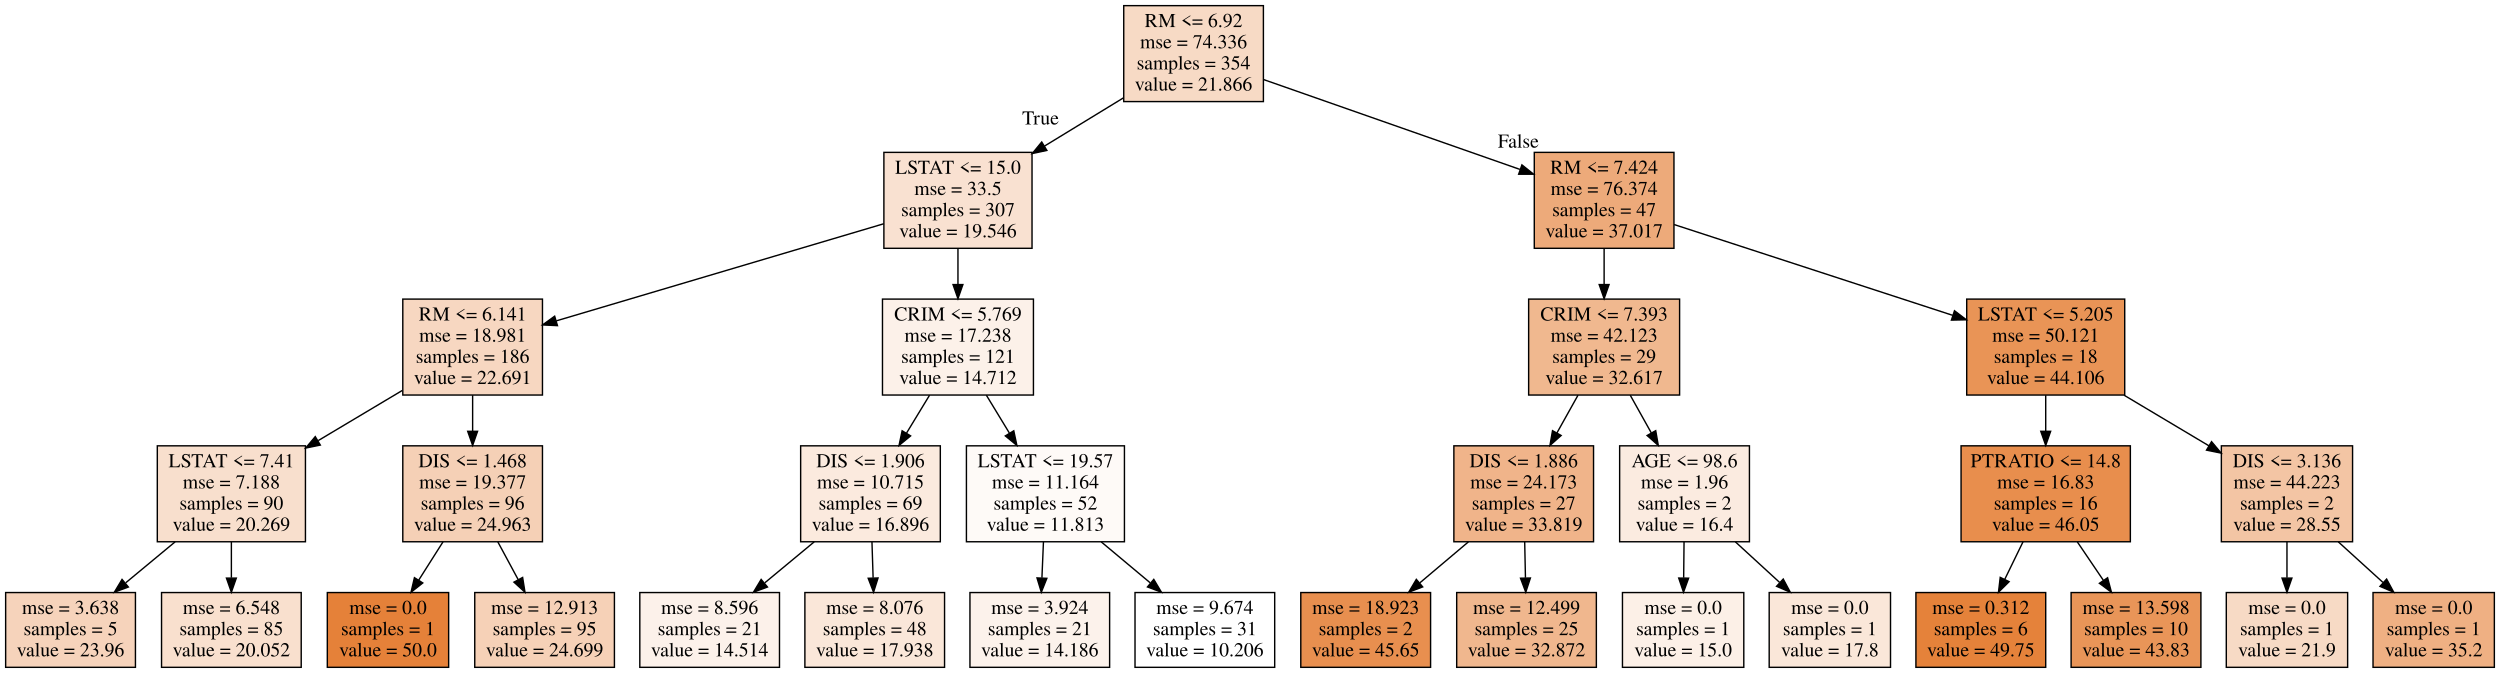
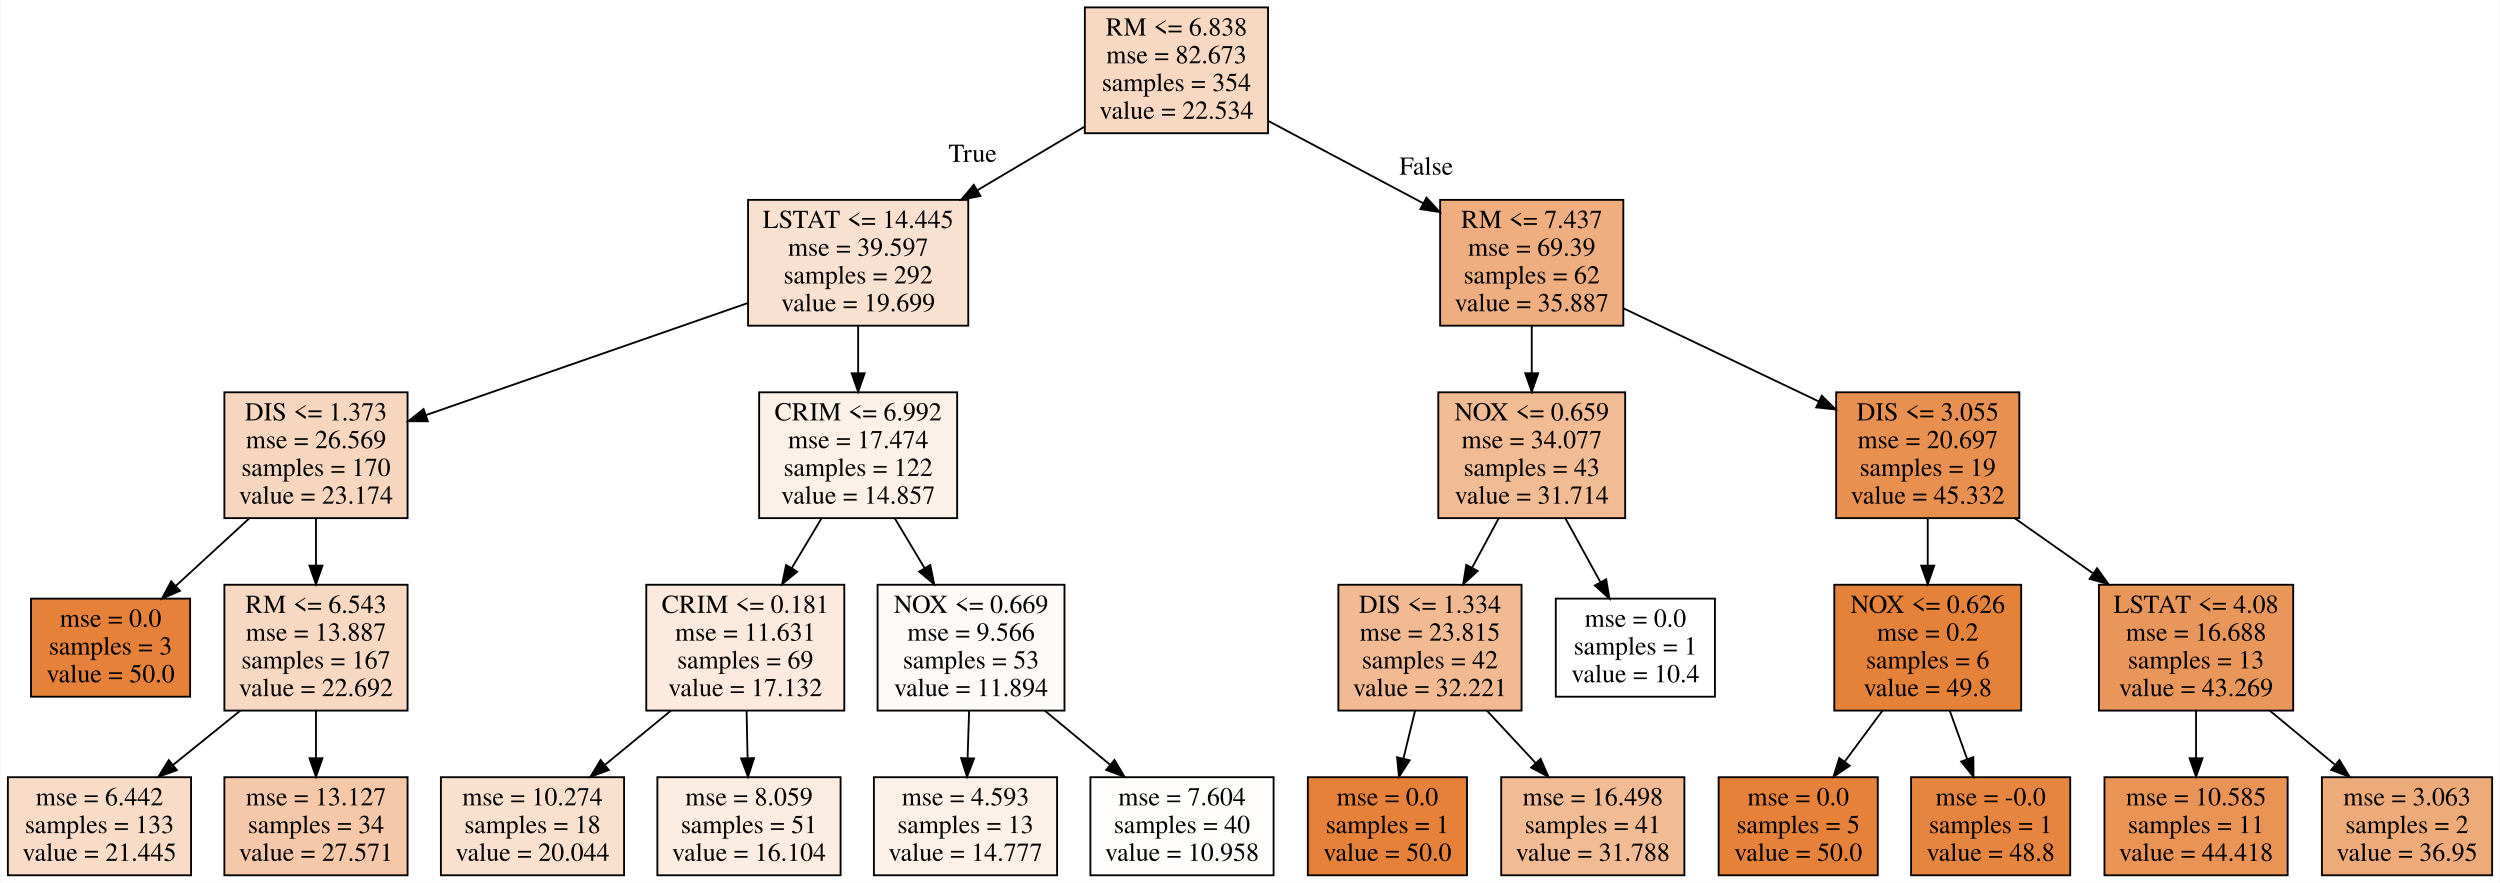
- <svg xmlns="http://www.w3.org/2000/svg" width="1772pt" height="477pt" viewBox="0.00 0.00 1772.00 477.00">
+ <svg xmlns="http://www.w3.org/2000/svg" width="1351pt" height="477pt" viewBox="0.00 0.00 1350.50 477.00">
  <g id="graph0" class="graph" transform="scale(1 1) rotate(0) translate(4 473)">
-     <polygon fill="white" stroke="transparent" points="-4,4 -4,-473 1768,-473 1768,4 -4,4" />
+     <polygon fill="white" stroke="transparent" points="-4,4 -4,-473 1346.5,-473 1346.5,4 -4,4" />
    <g id="node1" class="node">
-       <polygon fill="#f7dac5" stroke="black" points="891.5,-469 792.5,-469 792.5,-401 891.5,-401 891.5,-469" />
-       <text text-anchor="middle" x="842" y="-453.8" font-family="Times,serif" font-size="14.00">RM &lt;= 6.92</text>
-       <text text-anchor="middle" x="842" y="-438.8" font-family="Times,serif" font-size="14.00">mse = 74.336</text>
-       <text text-anchor="middle" x="842" y="-423.8" font-family="Times,serif" font-size="14.00">samples = 354</text>
-       <text text-anchor="middle" x="842" y="-408.8" font-family="Times,serif" font-size="14.00">value = 21.866</text>
+       <polygon fill="#f7d8c2" stroke="black" points="681,-469 582,-469 582,-401 681,-401 681,-469" />
+       <text text-anchor="middle" x="631.5" y="-453.8" font-family="Times,serif" font-size="14.00">RM &lt;= 6.838</text>
+       <text text-anchor="middle" x="631.5" y="-438.8" font-family="Times,serif" font-size="14.00">mse = 82.673</text>
+       <text text-anchor="middle" x="631.5" y="-423.8" font-family="Times,serif" font-size="14.00">samples = 354</text>
+       <text text-anchor="middle" x="631.5" y="-408.8" font-family="Times,serif" font-size="14.00">value = 22.534</text>
    </g>
    <g id="node2" class="node">
-       <polygon fill="#f9e1d1" stroke="black" points="727.5,-365 622.5,-365 622.5,-297 727.5,-297 727.5,-365" />
-       <text text-anchor="middle" x="675" y="-349.8" font-family="Times,serif" font-size="14.00">LSTAT &lt;= 15.0</text>
-       <text text-anchor="middle" x="675" y="-334.8" font-family="Times,serif" font-size="14.00">mse = 33.5</text>
-       <text text-anchor="middle" x="675" y="-319.8" font-family="Times,serif" font-size="14.00">samples = 307</text>
-       <text text-anchor="middle" x="675" y="-304.8" font-family="Times,serif" font-size="14.00">value = 19.546</text>
+       <polygon fill="#f9e1d1" stroke="black" points="519,-365 400,-365 400,-297 519,-297 519,-365" />
+       <text text-anchor="middle" x="459.5" y="-349.8" font-family="Times,serif" font-size="14.00">LSTAT &lt;= 14.445</text>
+       <text text-anchor="middle" x="459.5" y="-334.8" font-family="Times,serif" font-size="14.00">mse = 39.597</text>
+       <text text-anchor="middle" x="459.5" y="-319.8" font-family="Times,serif" font-size="14.00">samples = 292</text>
+       <text text-anchor="middle" x="459.5" y="-304.8" font-family="Times,serif" font-size="14.00">value = 19.699</text>
    </g>
    <g id="edge1" class="edge">
-       <path fill="none" stroke="black" d="M792.35,-403.67C774.75,-392.93 754.74,-380.7 736.29,-369.43" />
-       <polygon fill="black" stroke="black" points="738.02,-366.39 727.66,-364.16 734.37,-372.36 738.02,-366.39" />
-       <text text-anchor="middle" x="733.53" y="-384.76" font-family="Times,serif" font-size="14.00">True</text>
+       <path fill="none" stroke="black" d="M581.75,-404.5C563.68,-393.78 543,-381.52 523.85,-370.16" />
+       <polygon fill="black" stroke="black" points="525.56,-367.11 515.18,-365.02 521.99,-373.13 525.56,-367.11" />
+       <text text-anchor="middle" x="521.36" y="-385.54" font-family="Times,serif" font-size="14.00">True</text>
+     </g>
+     <g id="node15" class="node">
+       <polygon fill="#eeae80" stroke="black" points="873,-365 774,-365 774,-297 873,-297 873,-365" />
+       <text text-anchor="middle" x="823.5" y="-349.8" font-family="Times,serif" font-size="14.00">RM &lt;= 7.437</text>
+       <text text-anchor="middle" x="823.5" y="-334.8" font-family="Times,serif" font-size="14.00">mse = 69.39</text>
+       <text text-anchor="middle" x="823.5" y="-319.8" font-family="Times,serif" font-size="14.00">samples = 62</text>
+       <text text-anchor="middle" x="823.5" y="-304.8" font-family="Times,serif" font-size="14.00">value = 35.887</text>
+     </g>
+     <g id="edge14" class="edge">
+       <path fill="none" stroke="black" d="M681.44,-407.47C707,-393.89 738.26,-377.28 764.95,-363.11" />
+       <polygon fill="black" stroke="black" points="766.62,-366.18 773.81,-358.4 763.33,-360 766.62,-366.18" />
+       <text text-anchor="middle" x="766.49" y="-378.61" font-family="Times,serif" font-size="14.00">False</text>
+     </g>
+     <g id="node3" class="node">
+       <polygon fill="#f7d6bf" stroke="black" points="216,-261 117,-261 117,-193 216,-193 216,-261" />
+       <text text-anchor="middle" x="166.5" y="-245.8" font-family="Times,serif" font-size="14.00">DIS &lt;= 1.373</text>
+       <text text-anchor="middle" x="166.5" y="-230.8" font-family="Times,serif" font-size="14.00">mse = 26.569</text>
+       <text text-anchor="middle" x="166.5" y="-215.8" font-family="Times,serif" font-size="14.00">samples = 170</text>
+       <text text-anchor="middle" x="166.5" y="-200.8" font-family="Times,serif" font-size="14.00">value = 23.174</text>
+     </g>
+     <g id="edge2" class="edge">
+       <path fill="none" stroke="black" d="M399.85,-309.24C349.08,-291.56 276.53,-266.3 225.84,-248.66" />
+       <polygon fill="black" stroke="black" points="226.92,-245.33 216.32,-245.35 224.62,-251.94 226.92,-245.33" />
+     </g>
+     <g id="node8" class="node">
+       <polygon fill="#fcf1e9" stroke="black" points="513,-261 406,-261 406,-193 513,-193 513,-261" />
+       <text text-anchor="middle" x="459.5" y="-245.8" font-family="Times,serif" font-size="14.00">CRIM &lt;= 6.992</text>
+       <text text-anchor="middle" x="459.5" y="-230.8" font-family="Times,serif" font-size="14.00">mse = 17.474</text>
+       <text text-anchor="middle" x="459.5" y="-215.8" font-family="Times,serif" font-size="14.00">samples = 122</text>
+       <text text-anchor="middle" x="459.5" y="-200.8" font-family="Times,serif" font-size="14.00">value = 14.857</text>
+     </g>
+     <g id="edge7" class="edge">
+       <path fill="none" stroke="black" d="M459.5,-296.88C459.5,-288.78 459.5,-279.98 459.5,-271.47" />
+       <polygon fill="black" stroke="black" points="463,-271.3 459.5,-261.3 456,-271.3 463,-271.3" />
+     </g>
+     <g id="node4" class="node">
+       <polygon fill="#e58139" stroke="black" points="98.5,-149.5 12.5,-149.5 12.5,-96.5 98.5,-96.5 98.5,-149.5" />
+       <text text-anchor="middle" x="55.5" y="-134.3" font-family="Times,serif" font-size="14.00">mse = 0.0</text>
+       <text text-anchor="middle" x="55.5" y="-119.3" font-family="Times,serif" font-size="14.00">samples = 3</text>
+       <text text-anchor="middle" x="55.5" y="-104.3" font-family="Times,serif" font-size="14.00">value = 50.0</text>
+     </g>
+     <g id="edge3" class="edge">
+       <path fill="none" stroke="black" d="M130.46,-192.88C117.78,-181.23 103.54,-168.14 90.9,-156.53" />
+       <polygon fill="black" stroke="black" points="93,-153.71 83.27,-149.52 88.27,-158.86 93,-153.71" />
+     </g>
+     <g id="node5" class="node">
+       <polygon fill="#f7d8c2" stroke="black" points="216,-157 117,-157 117,-89 216,-89 216,-157" />
+       <text text-anchor="middle" x="166.5" y="-141.8" font-family="Times,serif" font-size="14.00">RM &lt;= 6.543</text>
+       <text text-anchor="middle" x="166.5" y="-126.8" font-family="Times,serif" font-size="14.00">mse = 13.887</text>
+       <text text-anchor="middle" x="166.5" y="-111.8" font-family="Times,serif" font-size="14.00">samples = 167</text>
+       <text text-anchor="middle" x="166.5" y="-96.8" font-family="Times,serif" font-size="14.00">value = 22.692</text>
+     </g>
+     <g id="edge4" class="edge">
+       <path fill="none" stroke="black" d="M166.5,-192.88C166.5,-184.78 166.5,-175.98 166.5,-167.47" />
+       <polygon fill="black" stroke="black" points="170,-167.3 166.5,-157.3 163,-167.3 170,-167.3" />
+     </g>
+     <g id="node6" class="node">
+       <polygon fill="#f8dcc8" stroke="black" points="99,-53 0,-53 0,0 99,0 99,-53" />
+       <text text-anchor="middle" x="49.5" y="-37.8" font-family="Times,serif" font-size="14.00">mse = 6.442</text>
+       <text text-anchor="middle" x="49.5" y="-22.8" font-family="Times,serif" font-size="14.00">samples = 133</text>
+       <text text-anchor="middle" x="49.5" y="-7.8" font-family="Times,serif" font-size="14.00">value = 21.445</text>
+     </g>
+     <g id="edge5" class="edge">
+       <path fill="none" stroke="black" d="M125.58,-88.95C113.8,-79.43 100.97,-69.07 89.26,-59.62" />
+       <polygon fill="black" stroke="black" points="91.34,-56.8 81.36,-53.24 86.94,-62.24 91.34,-56.8" />
+     </g>
+     <g id="node7" class="node">
+       <polygon fill="#f4c8a9" stroke="black" points="216,-53 117,-53 117,0 216,0 216,-53" />
+       <text text-anchor="middle" x="166.5" y="-37.8" font-family="Times,serif" font-size="14.00">mse = 13.127</text>
+       <text text-anchor="middle" x="166.5" y="-22.8" font-family="Times,serif" font-size="14.00">samples = 34</text>
+       <text text-anchor="middle" x="166.5" y="-7.8" font-family="Times,serif" font-size="14.00">value = 27.571</text>
+     </g>
+     <g id="edge6" class="edge">
+       <path fill="none" stroke="black" d="M166.5,-88.95C166.5,-80.72 166.5,-71.85 166.5,-63.48" />
+       <polygon fill="black" stroke="black" points="170,-63.24 166.5,-53.24 163,-63.24 170,-63.24" />
+     </g>
+     <g id="node9" class="node">
+       <polygon fill="#fbeadd" stroke="black" points="452,-157 345,-157 345,-89 452,-89 452,-157" />
+       <text text-anchor="middle" x="398.5" y="-141.8" font-family="Times,serif" font-size="14.00">CRIM &lt;= 0.181</text>
+       <text text-anchor="middle" x="398.5" y="-126.8" font-family="Times,serif" font-size="14.00">mse = 11.631</text>
+       <text text-anchor="middle" x="398.5" y="-111.8" font-family="Times,serif" font-size="14.00">samples = 69</text>
+       <text text-anchor="middle" x="398.5" y="-96.8" font-family="Times,serif" font-size="14.00">value = 17.132</text>
+     </g>
+     <g id="edge8" class="edge">
+       <path fill="none" stroke="black" d="M439.7,-192.88C434.58,-184.33 429.01,-175.01 423.66,-166.07" />
+       <polygon fill="black" stroke="black" points="426.55,-164.09 418.41,-157.3 420.54,-167.68 426.55,-164.09" />
+     </g>
+     <g id="node12" class="node">
+       <polygon fill="#fefaf8" stroke="black" points="571,-157 470,-157 470,-89 571,-89 571,-157" />
+       <text text-anchor="middle" x="520.5" y="-141.8" font-family="Times,serif" font-size="14.00">NOX &lt;= 0.669</text>
+       <text text-anchor="middle" x="520.5" y="-126.8" font-family="Times,serif" font-size="14.00">mse = 9.566</text>
+       <text text-anchor="middle" x="520.5" y="-111.8" font-family="Times,serif" font-size="14.00">samples = 53</text>
+       <text text-anchor="middle" x="520.5" y="-96.8" font-family="Times,serif" font-size="14.00">value = 11.894</text>
+     </g>
+     <g id="edge11" class="edge">
+       <path fill="none" stroke="black" d="M479.3,-192.88C484.42,-184.33 489.99,-175.01 495.34,-166.07" />
+       <polygon fill="black" stroke="black" points="498.46,-167.68 500.59,-157.3 492.45,-164.09 498.46,-167.68" />
+     </g>
+     <g id="node10" class="node">
+       <polygon fill="#f9e0cf" stroke="black" points="333,-53 234,-53 234,0 333,0 333,-53" />
+       <text text-anchor="middle" x="283.5" y="-37.8" font-family="Times,serif" font-size="14.00">mse = 10.274</text>
+       <text text-anchor="middle" x="283.5" y="-22.8" font-family="Times,serif" font-size="14.00">samples = 18</text>
+       <text text-anchor="middle" x="283.5" y="-7.8" font-family="Times,serif" font-size="14.00">value = 20.044</text>
+     </g>
+     <g id="edge9" class="edge">
+       <path fill="none" stroke="black" d="M358.28,-88.95C346.7,-79.43 334.09,-69.07 322.58,-59.62" />
+       <polygon fill="black" stroke="black" points="324.77,-56.88 314.82,-53.24 320.32,-62.29 324.77,-56.88" />
+     </g>
+     <g id="node11" class="node">
+       <polygon fill="#fbede2" stroke="black" points="450,-53 351,-53 351,0 450,0 450,-53" />
+       <text text-anchor="middle" x="400.5" y="-37.8" font-family="Times,serif" font-size="14.00">mse = 8.059</text>
+       <text text-anchor="middle" x="400.5" y="-22.8" font-family="Times,serif" font-size="14.00">samples = 51</text>
+       <text text-anchor="middle" x="400.5" y="-7.8" font-family="Times,serif" font-size="14.00">value = 16.104</text>
+     </g>
+     <g id="edge10" class="edge">
+       <path fill="none" stroke="black" d="M399.2,-88.95C399.37,-80.72 399.56,-71.85 399.74,-63.48" />
+       <polygon fill="black" stroke="black" points="403.24,-63.31 399.96,-53.24 396.24,-63.16 403.24,-63.31" />
+     </g>
+     <g id="node13" class="node">
+       <polygon fill="#fcf1e9" stroke="black" points="567,-53 468,-53 468,0 567,0 567,-53" />
+       <text text-anchor="middle" x="517.5" y="-37.8" font-family="Times,serif" font-size="14.00">mse = 4.593</text>
+       <text text-anchor="middle" x="517.5" y="-22.8" font-family="Times,serif" font-size="14.00">samples = 13</text>
+       <text text-anchor="middle" x="517.5" y="-7.8" font-family="Times,serif" font-size="14.00">value = 14.777</text>
+     </g>
+     <g id="edge12" class="edge">
+       <path fill="none" stroke="black" d="M519.45,-88.95C519.19,-80.72 518.91,-71.85 518.64,-63.48" />
+       <polygon fill="black" stroke="black" points="522.13,-63.12 518.32,-53.24 515.14,-63.34 522.13,-63.12" />
+     </g>
+     <g id="node14" class="node">
+       <polygon fill="#fffdfc" stroke="black" points="684,-53 585,-53 585,0 684,0 684,-53" />
+       <text text-anchor="middle" x="634.5" y="-37.8" font-family="Times,serif" font-size="14.00">mse = 7.604</text>
+       <text text-anchor="middle" x="634.5" y="-22.8" font-family="Times,serif" font-size="14.00">samples = 40</text>
+       <text text-anchor="middle" x="634.5" y="-7.8" font-family="Times,serif" font-size="14.00">value = 10.958</text>
+     </g>
+     <g id="edge13" class="edge">
+       <path fill="none" stroke="black" d="M560.37,-88.95C571.74,-79.53 584.11,-69.27 595.43,-59.89" />
+       <polygon fill="black" stroke="black" points="597.99,-62.31 603.45,-53.24 593.52,-56.92 597.99,-62.31" />
+     </g>
+     <g id="node16" class="node">
+       <polygon fill="#f1bb94" stroke="black" points="874,-261 773,-261 773,-193 874,-193 874,-261" />
+       <text text-anchor="middle" x="823.5" y="-245.8" font-family="Times,serif" font-size="14.00">NOX &lt;= 0.659</text>
+       <text text-anchor="middle" x="823.5" y="-230.8" font-family="Times,serif" font-size="14.00">mse = 34.077</text>
+       <text text-anchor="middle" x="823.5" y="-215.8" font-family="Times,serif" font-size="14.00">samples = 43</text>
+       <text text-anchor="middle" x="823.5" y="-200.8" font-family="Times,serif" font-size="14.00">value = 31.714</text>
+     </g>
+     <g id="edge15" class="edge">
+       <path fill="none" stroke="black" d="M823.5,-296.88C823.5,-288.78 823.5,-279.98 823.5,-271.47" />
+       <polygon fill="black" stroke="black" points="827,-271.3 823.5,-261.3 820,-271.3 827,-271.3" />
+     </g>
+     <g id="node21" class="node">
+       <polygon fill="#e89050" stroke="black" points="1087,-261 988,-261 988,-193 1087,-193 1087,-261" />
+       <text text-anchor="middle" x="1037.5" y="-245.8" font-family="Times,serif" font-size="14.00">DIS &lt;= 3.055</text>
+       <text text-anchor="middle" x="1037.5" y="-230.8" font-family="Times,serif" font-size="14.00">mse = 20.697</text>
+       <text text-anchor="middle" x="1037.5" y="-215.8" font-family="Times,serif" font-size="14.00">samples = 19</text>
+       <text text-anchor="middle" x="1037.5" y="-200.8" font-family="Times,serif" font-size="14.00">value = 45.332</text>
+     </g>
+     <g id="edge20" class="edge">
+       <path fill="none" stroke="black" d="M873.13,-306.34C904.62,-291.33 945.52,-271.84 978.64,-256.05" />
+       <polygon fill="black" stroke="black" points="980.24,-259.17 987.77,-251.71 977.23,-252.85 980.24,-259.17" />
    </g>
    <g id="node17" class="node">
-       <polygon fill="#edaa7a" stroke="black" points="1182.5,-365 1083.5,-365 1083.5,-297 1182.5,-297 1182.5,-365" />
-       <text text-anchor="middle" x="1133" y="-349.8" font-family="Times,serif" font-size="14.00">RM &lt;= 7.424</text>
-       <text text-anchor="middle" x="1133" y="-334.8" font-family="Times,serif" font-size="14.00">mse = 76.374</text>
-       <text text-anchor="middle" x="1133" y="-319.8" font-family="Times,serif" font-size="14.00">samples = 47</text>
-       <text text-anchor="middle" x="1133" y="-304.8" font-family="Times,serif" font-size="14.00">value = 37.017</text>
+       <polygon fill="#f1ba92" stroke="black" points="818,-157 719,-157 719,-89 818,-89 818,-157" />
+       <text text-anchor="middle" x="768.5" y="-141.8" font-family="Times,serif" font-size="14.00">DIS &lt;= 1.334</text>
+       <text text-anchor="middle" x="768.5" y="-126.8" font-family="Times,serif" font-size="14.00">mse = 23.815</text>
+       <text text-anchor="middle" x="768.5" y="-111.8" font-family="Times,serif" font-size="14.00">samples = 42</text>
+       <text text-anchor="middle" x="768.5" y="-96.8" font-family="Times,serif" font-size="14.00">value = 32.221</text>
    </g>
    <g id="edge16" class="edge">
-       <path fill="none" stroke="black" d="M891.69,-416.58C941.97,-398.96 1019.72,-371.71 1073.31,-352.92" />
-       <polygon fill="black" stroke="black" points="1074.74,-356.13 1083.02,-349.52 1072.43,-349.52 1074.74,-356.13" />
-       <text text-anchor="middle" x="1072.19" y="-368.35" font-family="Times,serif" font-size="14.00">False</text>
-     </g>
-     <g id="node3" class="node">
-       <polygon fill="#f7d7c1" stroke="black" points="380.5,-261 281.5,-261 281.5,-193 380.5,-193 380.5,-261" />
-       <text text-anchor="middle" x="331" y="-245.8" font-family="Times,serif" font-size="14.00">RM &lt;= 6.141</text>
-       <text text-anchor="middle" x="331" y="-230.8" font-family="Times,serif" font-size="14.00">mse = 18.981</text>
-       <text text-anchor="middle" x="331" y="-215.8" font-family="Times,serif" font-size="14.00">samples = 186</text>
-       <text text-anchor="middle" x="331" y="-200.8" font-family="Times,serif" font-size="14.00">value = 22.691</text>
-     </g>
-     <g id="edge2" class="edge">
-       <path fill="none" stroke="black" d="M622.38,-314.4C559.81,-295.85 455.65,-264.96 390.29,-245.58" />
-       <polygon fill="black" stroke="black" points="391.13,-242.18 380.54,-242.69 389.14,-248.89 391.13,-242.18" />
-     </g>
-     <g id="node10" class="node">
-       <polygon fill="#fcf1e9" stroke="black" points="728.5,-261 621.5,-261 621.5,-193 728.5,-193 728.5,-261" />
-       <text text-anchor="middle" x="675" y="-245.8" font-family="Times,serif" font-size="14.00">CRIM &lt;= 5.769</text>
-       <text text-anchor="middle" x="675" y="-230.8" font-family="Times,serif" font-size="14.00">mse = 17.238</text>
-       <text text-anchor="middle" x="675" y="-215.8" font-family="Times,serif" font-size="14.00">samples = 121</text>
-       <text text-anchor="middle" x="675" y="-200.8" font-family="Times,serif" font-size="14.00">value = 14.712</text>
-     </g>
-     <g id="edge9" class="edge">
-       <path fill="none" stroke="black" d="M675,-296.88C675,-288.78 675,-279.98 675,-271.47" />
-       <polygon fill="black" stroke="black" points="678.5,-271.3 675,-261.3 671.5,-271.3 678.5,-271.3" />
-     </g>
-     <g id="node4" class="node">
-       <polygon fill="#f8dfcd" stroke="black" points="212.5,-157 107.5,-157 107.5,-89 212.5,-89 212.5,-157" />
-       <text text-anchor="middle" x="160" y="-141.8" font-family="Times,serif" font-size="14.00">LSTAT &lt;= 7.41</text>
-       <text text-anchor="middle" x="160" y="-126.8" font-family="Times,serif" font-size="14.00">mse = 7.188</text>
-       <text text-anchor="middle" x="160" y="-111.8" font-family="Times,serif" font-size="14.00">samples = 90</text>
-       <text text-anchor="middle" x="160" y="-96.8" font-family="Times,serif" font-size="14.00">value = 20.269</text>
-     </g>
-     <g id="edge3" class="edge">
-       <path fill="none" stroke="black" d="M281.08,-196.22C262.44,-185.11 241.06,-172.35 221.5,-160.69" />
-       <polygon fill="black" stroke="black" points="223.04,-157.53 212.66,-155.41 219.46,-163.54 223.04,-157.53" />
-     </g>
-     <g id="node7" class="node">
-       <polygon fill="#f5d0b6" stroke="black" points="380.5,-157 281.5,-157 281.5,-89 380.5,-89 380.5,-157" />
-       <text text-anchor="middle" x="331" y="-141.8" font-family="Times,serif" font-size="14.00">DIS &lt;= 1.468</text>
-       <text text-anchor="middle" x="331" y="-126.8" font-family="Times,serif" font-size="14.00">mse = 19.377</text>
-       <text text-anchor="middle" x="331" y="-111.8" font-family="Times,serif" font-size="14.00">samples = 96</text>
-       <text text-anchor="middle" x="331" y="-96.8" font-family="Times,serif" font-size="14.00">value = 24.963</text>
-     </g>
-     <g id="edge6" class="edge">
-       <path fill="none" stroke="black" d="M331,-192.88C331,-184.78 331,-175.98 331,-167.47" />
-       <polygon fill="black" stroke="black" points="334.5,-167.3 331,-157.3 327.5,-167.3 334.5,-167.3" />
-     </g>
-     <g id="node5" class="node">
-       <polygon fill="#f6d3bb" stroke="black" points="92,-53 0,-53 0,0 92,0 92,-53" />
-       <text text-anchor="middle" x="46" y="-37.8" font-family="Times,serif" font-size="14.00">mse = 3.638</text>
-       <text text-anchor="middle" x="46" y="-22.8" font-family="Times,serif" font-size="14.00">samples = 5</text>
-       <text text-anchor="middle" x="46" y="-7.8" font-family="Times,serif" font-size="14.00">value = 23.96</text>
-     </g>
-     <g id="edge4" class="edge">
-       <path fill="none" stroke="black" d="M120.13,-88.95C108.76,-79.53 96.39,-69.27 85.07,-59.89" />
-       <polygon fill="black" stroke="black" points="86.98,-56.92 77.05,-53.24 82.51,-62.31 86.98,-56.92" />
-     </g>
-     <g id="node6" class="node">
-       <polygon fill="#f9e0ce" stroke="black" points="209.5,-53 110.5,-53 110.5,0 209.5,0 209.5,-53" />
-       <text text-anchor="middle" x="160" y="-37.8" font-family="Times,serif" font-size="14.00">mse = 6.548</text>
-       <text text-anchor="middle" x="160" y="-22.8" font-family="Times,serif" font-size="14.00">samples = 85</text>
-       <text text-anchor="middle" x="160" y="-7.8" font-family="Times,serif" font-size="14.00">value = 20.052</text>
-     </g>
-     <g id="edge5" class="edge">
-       <path fill="none" stroke="black" d="M160,-88.95C160,-80.72 160,-71.85 160,-63.48" />
-       <polygon fill="black" stroke="black" points="163.5,-63.24 160,-53.24 156.5,-63.24 163.5,-63.24" />
-     </g>
-     <g id="node8" class="node">
-       <polygon fill="#e58139" stroke="black" points="314,-53 228,-53 228,0 314,0 314,-53" />
-       <text text-anchor="middle" x="271" y="-37.8" font-family="Times,serif" font-size="14.00">mse = 0.0</text>
-       <text text-anchor="middle" x="271" y="-22.8" font-family="Times,serif" font-size="14.00">samples = 1</text>
-       <text text-anchor="middle" x="271" y="-7.8" font-family="Times,serif" font-size="14.00">value = 50.0</text>
-     </g>
-     <g id="edge7" class="edge">
-       <path fill="none" stroke="black" d="M310.01,-88.95C304.44,-80.17 298.41,-70.66 292.79,-61.82" />
-       <polygon fill="black" stroke="black" points="295.66,-59.8 287.34,-53.24 289.75,-63.55 295.66,-59.8" />
-     </g>
-     <g id="node9" class="node">
-       <polygon fill="#f6d1b7" stroke="black" points="431.5,-53 332.5,-53 332.5,0 431.5,0 431.5,-53" />
-       <text text-anchor="middle" x="382" y="-37.8" font-family="Times,serif" font-size="14.00">mse = 12.913</text>
-       <text text-anchor="middle" x="382" y="-22.8" font-family="Times,serif" font-size="14.00">samples = 95</text>
-       <text text-anchor="middle" x="382" y="-7.8" font-family="Times,serif" font-size="14.00">value = 24.699</text>
-     </g>
-     <g id="edge8" class="edge">
-       <path fill="none" stroke="black" d="M348.84,-88.95C353.53,-80.26 358.6,-70.86 363.33,-62.09" />
-       <polygon fill="black" stroke="black" points="366.44,-63.7 368.11,-53.24 360.28,-60.37 366.44,-63.7" />
-     </g>
-     <g id="node11" class="node">
-       <polygon fill="#fbeade" stroke="black" points="662.5,-157 563.5,-157 563.5,-89 662.5,-89 662.5,-157" />
-       <text text-anchor="middle" x="613" y="-141.8" font-family="Times,serif" font-size="14.00">DIS &lt;= 1.906</text>
-       <text text-anchor="middle" x="613" y="-126.8" font-family="Times,serif" font-size="14.00">mse = 10.715</text>
-       <text text-anchor="middle" x="613" y="-111.8" font-family="Times,serif" font-size="14.00">samples = 69</text>
-       <text text-anchor="middle" x="613" y="-96.8" font-family="Times,serif" font-size="14.00">value = 16.896</text>
-     </g>
-     <g id="edge10" class="edge">
-       <path fill="none" stroke="black" d="M654.87,-192.88C649.67,-184.33 644.01,-175.01 638.57,-166.07" />
-       <polygon fill="black" stroke="black" points="641.43,-164.03 633.24,-157.3 635.44,-167.66 641.43,-164.03" />
-     </g>
-     <g id="node14" class="node">
-       <polygon fill="#fefaf7" stroke="black" points="793,-157 681,-157 681,-89 793,-89 793,-157" />
-       <text text-anchor="middle" x="737" y="-141.8" font-family="Times,serif" font-size="14.00">LSTAT &lt;= 19.57</text>
-       <text text-anchor="middle" x="737" y="-126.8" font-family="Times,serif" font-size="14.00">mse = 11.164</text>
-       <text text-anchor="middle" x="737" y="-111.8" font-family="Times,serif" font-size="14.00">samples = 52</text>
-       <text text-anchor="middle" x="737" y="-96.8" font-family="Times,serif" font-size="14.00">value = 11.813</text>
-     </g>
-     <g id="edge13" class="edge">
-       <path fill="none" stroke="black" d="M695.13,-192.88C700.33,-184.33 705.99,-175.01 711.43,-166.07" />
-       <polygon fill="black" stroke="black" points="714.56,-167.66 716.76,-157.3 708.57,-164.03 714.56,-167.66" />
-     </g>
-     <g id="node12" class="node">
-       <polygon fill="#fcf1ea" stroke="black" points="548.5,-53 449.5,-53 449.5,0 548.5,0 548.5,-53" />
-       <text text-anchor="middle" x="499" y="-37.8" font-family="Times,serif" font-size="14.00">mse = 8.596</text>
-       <text text-anchor="middle" x="499" y="-22.8" font-family="Times,serif" font-size="14.00">samples = 21</text>
-       <text text-anchor="middle" x="499" y="-7.8" font-family="Times,serif" font-size="14.00">value = 14.514</text>
-     </g>
-     <g id="edge11" class="edge">
-       <path fill="none" stroke="black" d="M573.13,-88.95C561.76,-79.53 549.39,-69.27 538.07,-59.89" />
-       <polygon fill="black" stroke="black" points="539.98,-56.92 530.05,-53.24 535.51,-62.31 539.98,-56.92" />
-     </g>
-     <g id="node13" class="node">
-       <polygon fill="#fae7d9" stroke="black" points="665.5,-53 566.5,-53 566.5,0 665.5,0 665.5,-53" />
-       <text text-anchor="middle" x="616" y="-37.8" font-family="Times,serif" font-size="14.00">mse = 8.076</text>
-       <text text-anchor="middle" x="616" y="-22.8" font-family="Times,serif" font-size="14.00">samples = 48</text>
-       <text text-anchor="middle" x="616" y="-7.8" font-family="Times,serif" font-size="14.00">value = 17.938</text>
-     </g>
-     <g id="edge12" class="edge">
-       <path fill="none" stroke="black" d="M614.05,-88.95C614.31,-80.72 614.59,-71.85 614.86,-63.48" />
-       <polygon fill="black" stroke="black" points="618.36,-63.34 615.18,-53.24 611.37,-63.12 618.36,-63.34" />
-     </g>
-     <g id="node15" class="node">
-       <polygon fill="#fcf2eb" stroke="black" points="782.5,-53 683.5,-53 683.5,0 782.5,0 782.5,-53" />
-       <text text-anchor="middle" x="733" y="-37.8" font-family="Times,serif" font-size="14.00">mse = 3.924</text>
-       <text text-anchor="middle" x="733" y="-22.8" font-family="Times,serif" font-size="14.00">samples = 21</text>
-       <text text-anchor="middle" x="733" y="-7.8" font-family="Times,serif" font-size="14.00">value = 14.186</text>
-     </g>
-     <g id="edge14" class="edge">
-       <path fill="none" stroke="black" d="M735.6,-88.95C735.25,-80.72 734.88,-71.85 734.52,-63.48" />
-       <polygon fill="black" stroke="black" points="738.01,-63.08 734.09,-53.24 731.02,-63.38 738.01,-63.08" />
-     </g>
-     <g id="node16" class="node">
-       <polygon fill="#ffffff" stroke="black" points="899.5,-53 800.5,-53 800.5,0 899.5,0 899.5,-53" />
-       <text text-anchor="middle" x="850" y="-37.8" font-family="Times,serif" font-size="14.00">mse = 9.674</text>
-       <text text-anchor="middle" x="850" y="-22.8" font-family="Times,serif" font-size="14.00">samples = 31</text>
-       <text text-anchor="middle" x="850" y="-7.8" font-family="Times,serif" font-size="14.00">value = 10.206</text>
-     </g>
-     <g id="edge15" class="edge">
-       <path fill="none" stroke="black" d="M776.52,-88.95C787.79,-79.53 800.05,-69.27 811.27,-59.89" />
-       <polygon fill="black" stroke="black" points="813.8,-62.34 819.22,-53.24 809.31,-56.97 813.8,-62.34" />
+       <path fill="none" stroke="black" d="M805.64,-192.88C801.08,-184.42 796.11,-175.21 791.34,-166.35" />
+       <polygon fill="black" stroke="black" points="794.28,-164.44 786.46,-157.3 788.12,-167.76 794.28,-164.44" />
+     </g>
+     <g id="node20" class="node">
+       <polygon fill="#ffffff" stroke="black" points="922.5,-149.5 836.5,-149.5 836.5,-96.5 922.5,-96.5 922.5,-149.5" />
+       <text text-anchor="middle" x="879.5" y="-134.3" font-family="Times,serif" font-size="14.00">mse = 0.0</text>
+       <text text-anchor="middle" x="879.5" y="-119.3" font-family="Times,serif" font-size="14.00">samples = 1</text>
+       <text text-anchor="middle" x="879.5" y="-104.3" font-family="Times,serif" font-size="14.00">value = 10.4</text>
+     </g>
+     <g id="edge19" class="edge">
+       <path fill="none" stroke="black" d="M841.68,-192.88C847.72,-181.89 854.46,-169.62 860.55,-158.52" />
+       <polygon fill="black" stroke="black" points="863.74,-159.97 865.49,-149.52 857.61,-156.6 863.74,-159.97" />
    </g>
    <g id="node18" class="node">
-       <polygon fill="#f0b88f" stroke="black" points="1186.5,-261 1079.5,-261 1079.5,-193 1186.5,-193 1186.5,-261" />
-       <text text-anchor="middle" x="1133" y="-245.8" font-family="Times,serif" font-size="14.00">CRIM &lt;= 7.393</text>
-       <text text-anchor="middle" x="1133" y="-230.8" font-family="Times,serif" font-size="14.00">mse = 42.123</text>
-       <text text-anchor="middle" x="1133" y="-215.8" font-family="Times,serif" font-size="14.00">samples = 29</text>
-       <text text-anchor="middle" x="1133" y="-200.8" font-family="Times,serif" font-size="14.00">value = 32.617</text>
+       <polygon fill="#e58139" stroke="black" points="788.5,-53 702.5,-53 702.5,0 788.5,0 788.5,-53" />
+       <text text-anchor="middle" x="745.5" y="-37.8" font-family="Times,serif" font-size="14.00">mse = 0.0</text>
+       <text text-anchor="middle" x="745.5" y="-22.8" font-family="Times,serif" font-size="14.00">samples = 1</text>
+       <text text-anchor="middle" x="745.5" y="-7.8" font-family="Times,serif" font-size="14.00">value = 50.0</text>
    </g>
    <g id="edge17" class="edge">
-       <path fill="none" stroke="black" d="M1133,-296.88C1133,-288.78 1133,-279.98 1133,-271.47" />
-       <polygon fill="black" stroke="black" points="1136.5,-271.3 1133,-261.3 1129.5,-271.3 1136.5,-271.3" />
+       <path fill="none" stroke="black" d="M760.46,-88.95C758.43,-80.62 756.25,-71.65 754.19,-63.2" />
+       <polygon fill="black" stroke="black" points="757.53,-62.13 751.76,-53.24 750.73,-63.78 757.53,-62.13" />
+     </g>
+     <g id="node19" class="node">
+       <polygon fill="#f1bb94" stroke="black" points="906,-53 807,-53 807,0 906,0 906,-53" />
+       <text text-anchor="middle" x="856.5" y="-37.8" font-family="Times,serif" font-size="14.00">mse = 16.498</text>
+       <text text-anchor="middle" x="856.5" y="-22.8" font-family="Times,serif" font-size="14.00">samples = 41</text>
+       <text text-anchor="middle" x="856.5" y="-7.8" font-family="Times,serif" font-size="14.00">value = 31.788</text>
+     </g>
+     <g id="edge18" class="edge">
+       <path fill="none" stroke="black" d="M799.28,-88.95C807.8,-79.8 817.04,-69.87 825.57,-60.71" />
+       <polygon fill="black" stroke="black" points="828.28,-62.94 832.53,-53.24 823.16,-58.17 828.28,-62.94" />
+     </g>
+     <g id="node22" class="node">
+       <polygon fill="#e5823a" stroke="black" points="1088,-157 987,-157 987,-89 1088,-89 1088,-157" />
+       <text text-anchor="middle" x="1037.5" y="-141.8" font-family="Times,serif" font-size="14.00">NOX &lt;= 0.626</text>
+       <text text-anchor="middle" x="1037.5" y="-126.8" font-family="Times,serif" font-size="14.00">mse = 0.2</text>
+       <text text-anchor="middle" x="1037.5" y="-111.8" font-family="Times,serif" font-size="14.00">samples = 6</text>
+       <text text-anchor="middle" x="1037.5" y="-96.8" font-family="Times,serif" font-size="14.00">value = 49.8</text>
+     </g>
+     <g id="edge21" class="edge">
+       <path fill="none" stroke="black" d="M1037.5,-192.88C1037.5,-184.78 1037.5,-175.98 1037.5,-167.47" />
+       <polygon fill="black" stroke="black" points="1041,-167.3 1037.5,-157.3 1034,-167.3 1041,-167.3" />
    </g>
    <g id="node25" class="node">
-       <polygon fill="#e99456" stroke="black" points="1502,-261 1390,-261 1390,-193 1502,-193 1502,-261" />
-       <text text-anchor="middle" x="1446" y="-245.8" font-family="Times,serif" font-size="14.00">LSTAT &lt;= 5.205</text>
-       <text text-anchor="middle" x="1446" y="-230.8" font-family="Times,serif" font-size="14.00">mse = 50.121</text>
-       <text text-anchor="middle" x="1446" y="-215.8" font-family="Times,serif" font-size="14.00">samples = 18</text>
-       <text text-anchor="middle" x="1446" y="-200.8" font-family="Times,serif" font-size="14.00">value = 44.106</text>
+       <polygon fill="#e9965b" stroke="black" points="1235,-157 1130,-157 1130,-89 1235,-89 1235,-157" />
+       <text text-anchor="middle" x="1182.5" y="-141.8" font-family="Times,serif" font-size="14.00">LSTAT &lt;= 4.08</text>
+       <text text-anchor="middle" x="1182.5" y="-126.8" font-family="Times,serif" font-size="14.00">mse = 16.688</text>
+       <text text-anchor="middle" x="1182.5" y="-111.8" font-family="Times,serif" font-size="14.00">samples = 13</text>
+       <text text-anchor="middle" x="1182.5" y="-96.8" font-family="Times,serif" font-size="14.00">value = 43.269</text>
    </g>
    <g id="edge24" class="edge">
-       <path fill="none" stroke="black" d="M1182.6,-313.84C1235.99,-296.44 1321.19,-268.67 1380.17,-249.45" />
-       <polygon fill="black" stroke="black" points="1381.34,-252.75 1389.76,-246.33 1379.17,-246.1 1381.34,-252.75" />
-     </g>
-     <g id="node19" class="node">
-       <polygon fill="#f0b48a" stroke="black" points="1125.5,-157 1026.5,-157 1026.5,-89 1125.5,-89 1125.5,-157" />
-       <text text-anchor="middle" x="1076" y="-141.8" font-family="Times,serif" font-size="14.00">DIS &lt;= 1.886</text>
-       <text text-anchor="middle" x="1076" y="-126.8" font-family="Times,serif" font-size="14.00">mse = 24.173</text>
-       <text text-anchor="middle" x="1076" y="-111.8" font-family="Times,serif" font-size="14.00">samples = 27</text>
-       <text text-anchor="middle" x="1076" y="-96.8" font-family="Times,serif" font-size="14.00">value = 33.819</text>
-     </g>
-     <g id="edge18" class="edge">
-       <path fill="none" stroke="black" d="M1114.49,-192.88C1109.72,-184.33 1104.51,-175.01 1099.51,-166.07" />
-       <polygon fill="black" stroke="black" points="1102.54,-164.32 1094.61,-157.3 1096.43,-167.74 1102.54,-164.32" />
-     </g>
-     <g id="node22" class="node">
-       <polygon fill="#fbebe0" stroke="black" points="1236,-157 1144,-157 1144,-89 1236,-89 1236,-157" />
-       <text text-anchor="middle" x="1190" y="-141.8" font-family="Times,serif" font-size="14.00">AGE &lt;= 98.6</text>
-       <text text-anchor="middle" x="1190" y="-126.8" font-family="Times,serif" font-size="14.00">mse = 1.96</text>
-       <text text-anchor="middle" x="1190" y="-111.8" font-family="Times,serif" font-size="14.00">samples = 2</text>
-       <text text-anchor="middle" x="1190" y="-96.8" font-family="Times,serif" font-size="14.00">value = 16.4</text>
-     </g>
-     <g id="edge21" class="edge">
-       <path fill="none" stroke="black" d="M1151.51,-192.88C1156.28,-184.33 1161.49,-175.01 1166.49,-166.07" />
-       <polygon fill="black" stroke="black" points="1169.57,-167.74 1171.39,-157.3 1163.46,-164.32 1169.57,-167.74" />
-     </g>
-     <g id="node20" class="node">
-       <polygon fill="#e88f4f" stroke="black" points="1010,-53 918,-53 918,0 1010,0 1010,-53" />
-       <text text-anchor="middle" x="964" y="-37.8" font-family="Times,serif" font-size="14.00">mse = 18.923</text>
-       <text text-anchor="middle" x="964" y="-22.8" font-family="Times,serif" font-size="14.00">samples = 2</text>
-       <text text-anchor="middle" x="964" y="-7.8" font-family="Times,serif" font-size="14.00">value = 45.65</text>
-     </g>
-     <g id="edge19" class="edge">
-       <path fill="none" stroke="black" d="M1036.83,-88.95C1025.66,-79.53 1013.51,-69.27 1002.39,-59.89" />
-       <polygon fill="black" stroke="black" points="1004.4,-57.01 994.5,-53.24 999.89,-62.36 1004.4,-57.01" />
-     </g>
-     <g id="node21" class="node">
-       <polygon fill="#f0b78e" stroke="black" points="1127.5,-53 1028.5,-53 1028.5,0 1127.5,0 1127.5,-53" />
-       <text text-anchor="middle" x="1078" y="-37.8" font-family="Times,serif" font-size="14.00">mse = 12.499</text>
-       <text text-anchor="middle" x="1078" y="-22.8" font-family="Times,serif" font-size="14.00">samples = 25</text>
-       <text text-anchor="middle" x="1078" y="-7.8" font-family="Times,serif" font-size="14.00">value = 32.872</text>
-     </g>
-     <g id="edge20" class="edge">
-       <path fill="none" stroke="black" d="M1076.7,-88.95C1076.87,-80.72 1077.06,-71.85 1077.24,-63.48" />
-       <polygon fill="black" stroke="black" points="1080.74,-63.31 1077.46,-53.24 1073.74,-63.16 1080.74,-63.31" />
+       <path fill="none" stroke="black" d="M1084.58,-192.88C1098,-183.44 1112.75,-173.06 1126.64,-163.29" />
+       <polygon fill="black" stroke="black" points="1129,-165.92 1135.16,-157.3 1124.97,-160.19 1129,-165.92" />
    </g>
    <g id="node23" class="node">
-       <polygon fill="#fcf0e7" stroke="black" points="1232,-53 1146,-53 1146,0 1232,0 1232,-53" />
-       <text text-anchor="middle" x="1189" y="-37.8" font-family="Times,serif" font-size="14.00">mse = 0.0</text>
-       <text text-anchor="middle" x="1189" y="-22.8" font-family="Times,serif" font-size="14.00">samples = 1</text>
-       <text text-anchor="middle" x="1189" y="-7.8" font-family="Times,serif" font-size="14.00">value = 15.0</text>
+       <polygon fill="#e58139" stroke="black" points="1010.5,-53 924.5,-53 924.5,0 1010.5,0 1010.5,-53" />
+       <text text-anchor="middle" x="967.5" y="-37.8" font-family="Times,serif" font-size="14.00">mse = 0.0</text>
+       <text text-anchor="middle" x="967.5" y="-22.8" font-family="Times,serif" font-size="14.00">samples = 5</text>
+       <text text-anchor="middle" x="967.5" y="-7.8" font-family="Times,serif" font-size="14.00">value = 50.0</text>
    </g>
    <g id="edge22" class="edge">
-       <path fill="none" stroke="black" d="M1189.65,-88.95C1189.56,-80.72 1189.47,-71.85 1189.38,-63.48" />
-       <polygon fill="black" stroke="black" points="1192.88,-63.2 1189.27,-53.24 1185.88,-63.27 1192.88,-63.2" />
+       <path fill="none" stroke="black" d="M1013.02,-88.95C1006.44,-80.07 999.33,-70.46 992.71,-61.54" />
+       <polygon fill="black" stroke="black" points="995.33,-59.19 986.56,-53.24 989.7,-63.36 995.33,-59.19" />
    </g>
    <g id="node24" class="node">
-       <polygon fill="#fae7d9" stroke="black" points="1336,-53 1250,-53 1250,0 1336,0 1336,-53" />
-       <text text-anchor="middle" x="1293" y="-37.8" font-family="Times,serif" font-size="14.00">mse = 0.0</text>
-       <text text-anchor="middle" x="1293" y="-22.8" font-family="Times,serif" font-size="14.00">samples = 1</text>
-       <text text-anchor="middle" x="1293" y="-7.8" font-family="Times,serif" font-size="14.00">value = 17.8</text>
+       <polygon fill="#e6853f" stroke="black" points="1114.5,-53 1028.5,-53 1028.5,0 1114.5,0 1114.5,-53" />
+       <text text-anchor="middle" x="1071.5" y="-37.8" font-family="Times,serif" font-size="14.00">mse = -0.0</text>
+       <text text-anchor="middle" x="1071.5" y="-22.8" font-family="Times,serif" font-size="14.00">samples = 1</text>
+       <text text-anchor="middle" x="1071.5" y="-7.8" font-family="Times,serif" font-size="14.00">value = 48.8</text>
    </g>
    <g id="edge23" class="edge">
-       <path fill="none" stroke="black" d="M1226.02,-88.95C1236.19,-79.62 1247.25,-69.47 1257.4,-60.16" />
-       <polygon fill="black" stroke="black" points="1259.95,-62.58 1264.95,-53.24 1255.21,-57.42 1259.95,-62.58" />
+       <path fill="none" stroke="black" d="M1049.39,-88.95C1052.45,-80.44 1055.76,-71.26 1058.85,-62.65" />
+       <polygon fill="black" stroke="black" points="1062.15,-63.83 1062.24,-53.24 1055.56,-61.46 1062.15,-63.83" />
    </g>
    <g id="node26" class="node">
-       <polygon fill="#e88e4d" stroke="black" points="1506,-157 1386,-157 1386,-89 1506,-89 1506,-157" />
-       <text text-anchor="middle" x="1446" y="-141.8" font-family="Times,serif" font-size="14.00">PTRATIO &lt;= 14.8</text>
-       <text text-anchor="middle" x="1446" y="-126.8" font-family="Times,serif" font-size="14.00">mse = 16.83</text>
-       <text text-anchor="middle" x="1446" y="-111.8" font-family="Times,serif" font-size="14.00">samples = 16</text>
-       <text text-anchor="middle" x="1446" y="-96.8" font-family="Times,serif" font-size="14.00">value = 46.05</text>
+       <polygon fill="#e99355" stroke="black" points="1232,-53 1133,-53 1133,0 1232,0 1232,-53" />
+       <text text-anchor="middle" x="1182.5" y="-37.8" font-family="Times,serif" font-size="14.00">mse = 10.585</text>
+       <text text-anchor="middle" x="1182.5" y="-22.8" font-family="Times,serif" font-size="14.00">samples = 11</text>
+       <text text-anchor="middle" x="1182.5" y="-7.8" font-family="Times,serif" font-size="14.00">value = 44.418</text>
    </g>
    <g id="edge25" class="edge">
-       <path fill="none" stroke="black" d="M1446,-192.88C1446,-184.78 1446,-175.98 1446,-167.47" />
-       <polygon fill="black" stroke="black" points="1449.5,-167.3 1446,-157.3 1442.5,-167.3 1449.5,-167.3" />
-     </g>
-     <g id="node29" class="node">
-       <polygon fill="#f3c5a4" stroke="black" points="1663.5,-157 1570.5,-157 1570.5,-89 1663.5,-89 1663.5,-157" />
-       <text text-anchor="middle" x="1617" y="-141.8" font-family="Times,serif" font-size="14.00">DIS &lt;= 3.136</text>
-       <text text-anchor="middle" x="1617" y="-126.8" font-family="Times,serif" font-size="14.00">mse = 44.223</text>
-       <text text-anchor="middle" x="1617" y="-111.8" font-family="Times,serif" font-size="14.00">samples = 2</text>
-       <text text-anchor="middle" x="1617" y="-96.8" font-family="Times,serif" font-size="14.00">value = 28.55</text>
-     </g>
-     <g id="edge28" class="edge">
-       <path fill="none" stroke="black" d="M1501.52,-192.88C1520.8,-181.38 1542.41,-168.49 1561.68,-157" />
-       <polygon fill="black" stroke="black" points="1563.55,-159.96 1570.35,-151.83 1559.97,-153.94 1563.55,-159.96" />
+       <path fill="none" stroke="black" d="M1182.5,-88.95C1182.5,-80.72 1182.5,-71.85 1182.5,-63.48" />
+       <polygon fill="black" stroke="black" points="1186,-63.24 1182.5,-53.24 1179,-63.24 1186,-63.24" />
    </g>
    <g id="node27" class="node">
-       <polygon fill="#e5823a" stroke="black" points="1446,-53 1354,-53 1354,0 1446,0 1446,-53" />
-       <text text-anchor="middle" x="1400" y="-37.8" font-family="Times,serif" font-size="14.00">mse = 0.312</text>
-       <text text-anchor="middle" x="1400" y="-22.8" font-family="Times,serif" font-size="14.00">samples = 6</text>
-       <text text-anchor="middle" x="1400" y="-7.8" font-family="Times,serif" font-size="14.00">value = 49.75</text>
+       <polygon fill="#eeab7a" stroke="black" points="1342.5,-53 1250.5,-53 1250.5,0 1342.5,0 1342.5,-53" />
+       <text text-anchor="middle" x="1296.5" y="-37.8" font-family="Times,serif" font-size="14.00">mse = 3.063</text>
+       <text text-anchor="middle" x="1296.5" y="-22.8" font-family="Times,serif" font-size="14.00">samples = 2</text>
+       <text text-anchor="middle" x="1296.5" y="-7.8" font-family="Times,serif" font-size="14.00">value = 36.95</text>
    </g>
    <g id="edge26" class="edge">
-       <path fill="none" stroke="black" d="M1429.91,-88.95C1425.73,-80.35 1421.2,-71.06 1416.97,-62.37" />
-       <polygon fill="black" stroke="black" points="1420.05,-60.7 1412.53,-53.24 1413.76,-63.76 1420.05,-60.7" />
-     </g>
-     <g id="node28" class="node">
-       <polygon fill="#e99558" stroke="black" points="1556,-53 1464,-53 1464,0 1556,0 1556,-53" />
-       <text text-anchor="middle" x="1510" y="-37.8" font-family="Times,serif" font-size="14.00">mse = 13.598</text>
-       <text text-anchor="middle" x="1510" y="-22.8" font-family="Times,serif" font-size="14.00">samples = 10</text>
-       <text text-anchor="middle" x="1510" y="-7.8" font-family="Times,serif" font-size="14.00">value = 43.83</text>
-     </g>
-     <g id="edge27" class="edge">
-       <path fill="none" stroke="black" d="M1468.38,-88.95C1474.39,-80.07 1480.9,-70.46 1486.95,-61.54" />
-       <polygon fill="black" stroke="black" points="1489.86,-63.48 1492.57,-53.24 1484.06,-59.55 1489.86,-63.48" />
-     </g>
-     <g id="node30" class="node">
-       <polygon fill="#f7dac5" stroke="black" points="1660,-53 1574,-53 1574,0 1660,0 1660,-53" />
-       <text text-anchor="middle" x="1617" y="-37.8" font-family="Times,serif" font-size="14.00">mse = 0.0</text>
-       <text text-anchor="middle" x="1617" y="-22.8" font-family="Times,serif" font-size="14.00">samples = 1</text>
-       <text text-anchor="middle" x="1617" y="-7.8" font-family="Times,serif" font-size="14.00">value = 21.9</text>
-     </g>
-     <g id="edge29" class="edge">
-       <path fill="none" stroke="black" d="M1617,-88.95C1617,-80.72 1617,-71.85 1617,-63.48" />
-       <polygon fill="black" stroke="black" points="1620.5,-63.24 1617,-53.24 1613.5,-63.24 1620.5,-63.24" />
-     </g>
-     <g id="node31" class="node">
-       <polygon fill="#efb083" stroke="black" points="1764,-53 1678,-53 1678,0 1764,0 1764,-53" />
-       <text text-anchor="middle" x="1721" y="-37.8" font-family="Times,serif" font-size="14.00">mse = 0.0</text>
-       <text text-anchor="middle" x="1721" y="-22.8" font-family="Times,serif" font-size="14.00">samples = 1</text>
-       <text text-anchor="middle" x="1721" y="-7.8" font-family="Times,serif" font-size="14.00">value = 35.2</text>
-     </g>
-     <g id="edge30" class="edge">
-       <path fill="none" stroke="black" d="M1653.37,-88.95C1663.64,-79.62 1674.81,-69.47 1685.05,-60.16" />
-       <polygon fill="black" stroke="black" points="1687.63,-62.55 1692.68,-53.24 1682.92,-57.37 1687.63,-62.55" />
+       <path fill="none" stroke="black" d="M1222.37,-88.95C1233.74,-79.53 1246.11,-69.27 1257.43,-59.89" />
+       <polygon fill="black" stroke="black" points="1259.99,-62.31 1265.45,-53.24 1255.52,-56.92 1259.99,-62.31" />
    </g>
  </g>
</svg>
